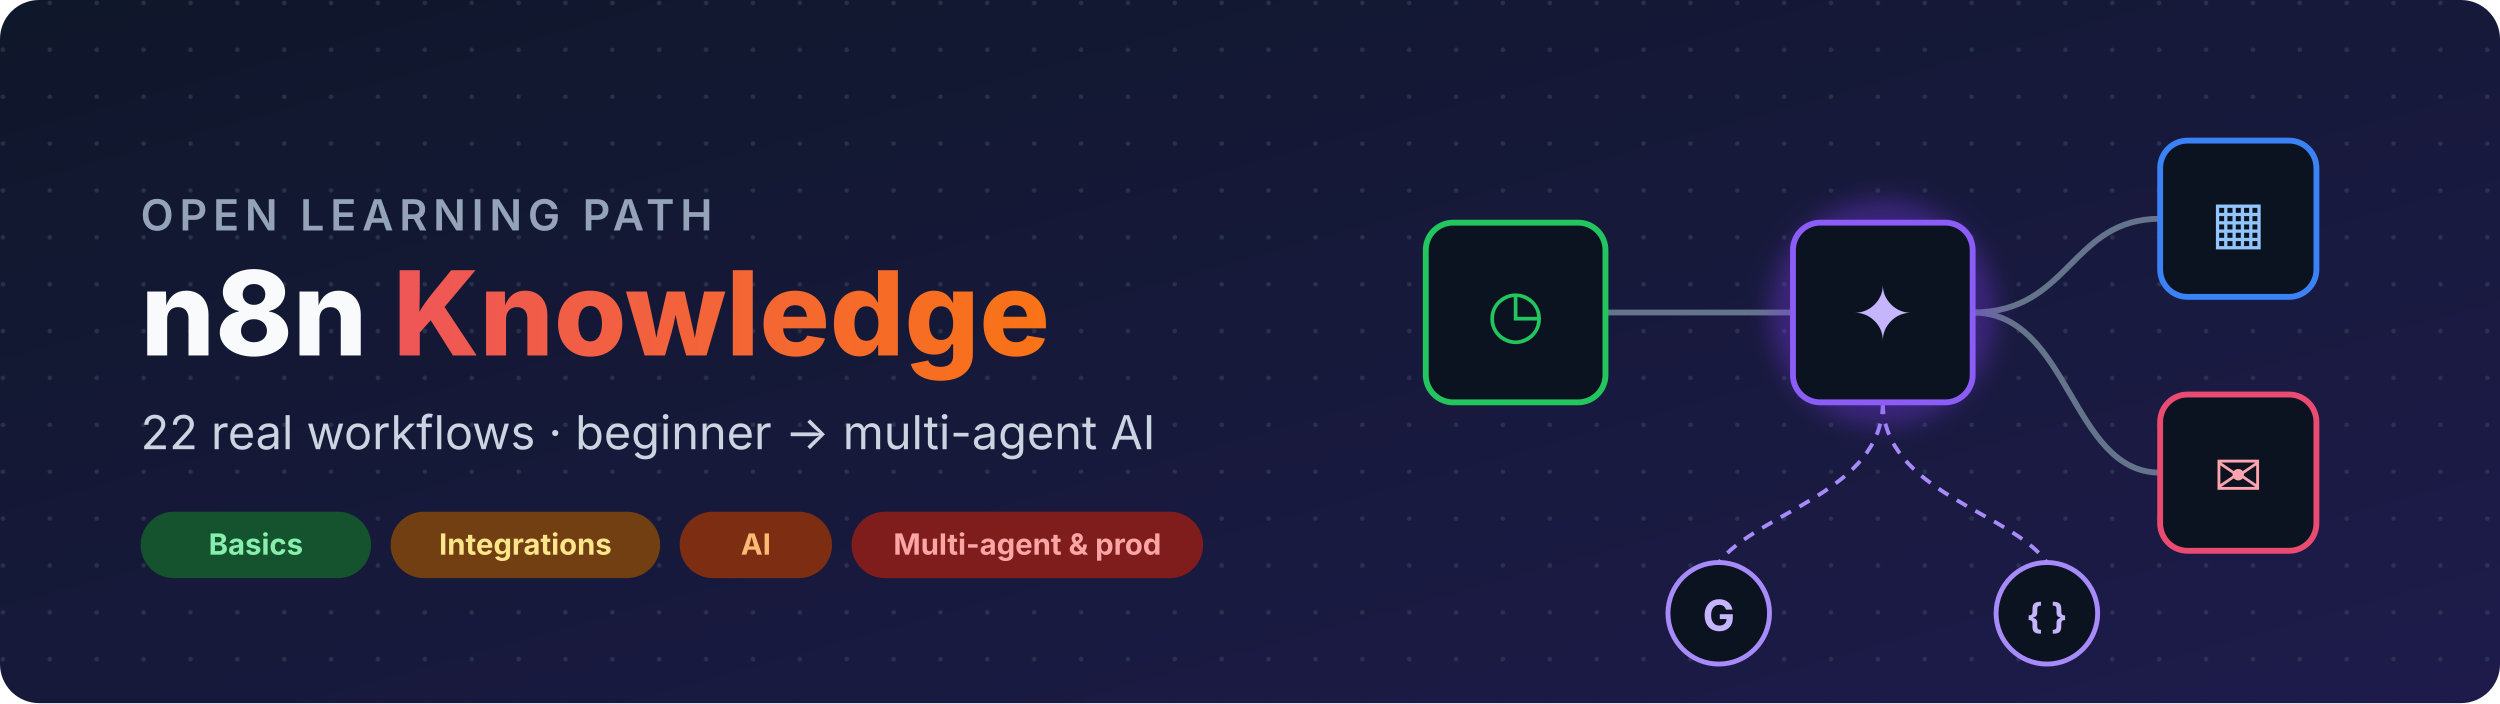
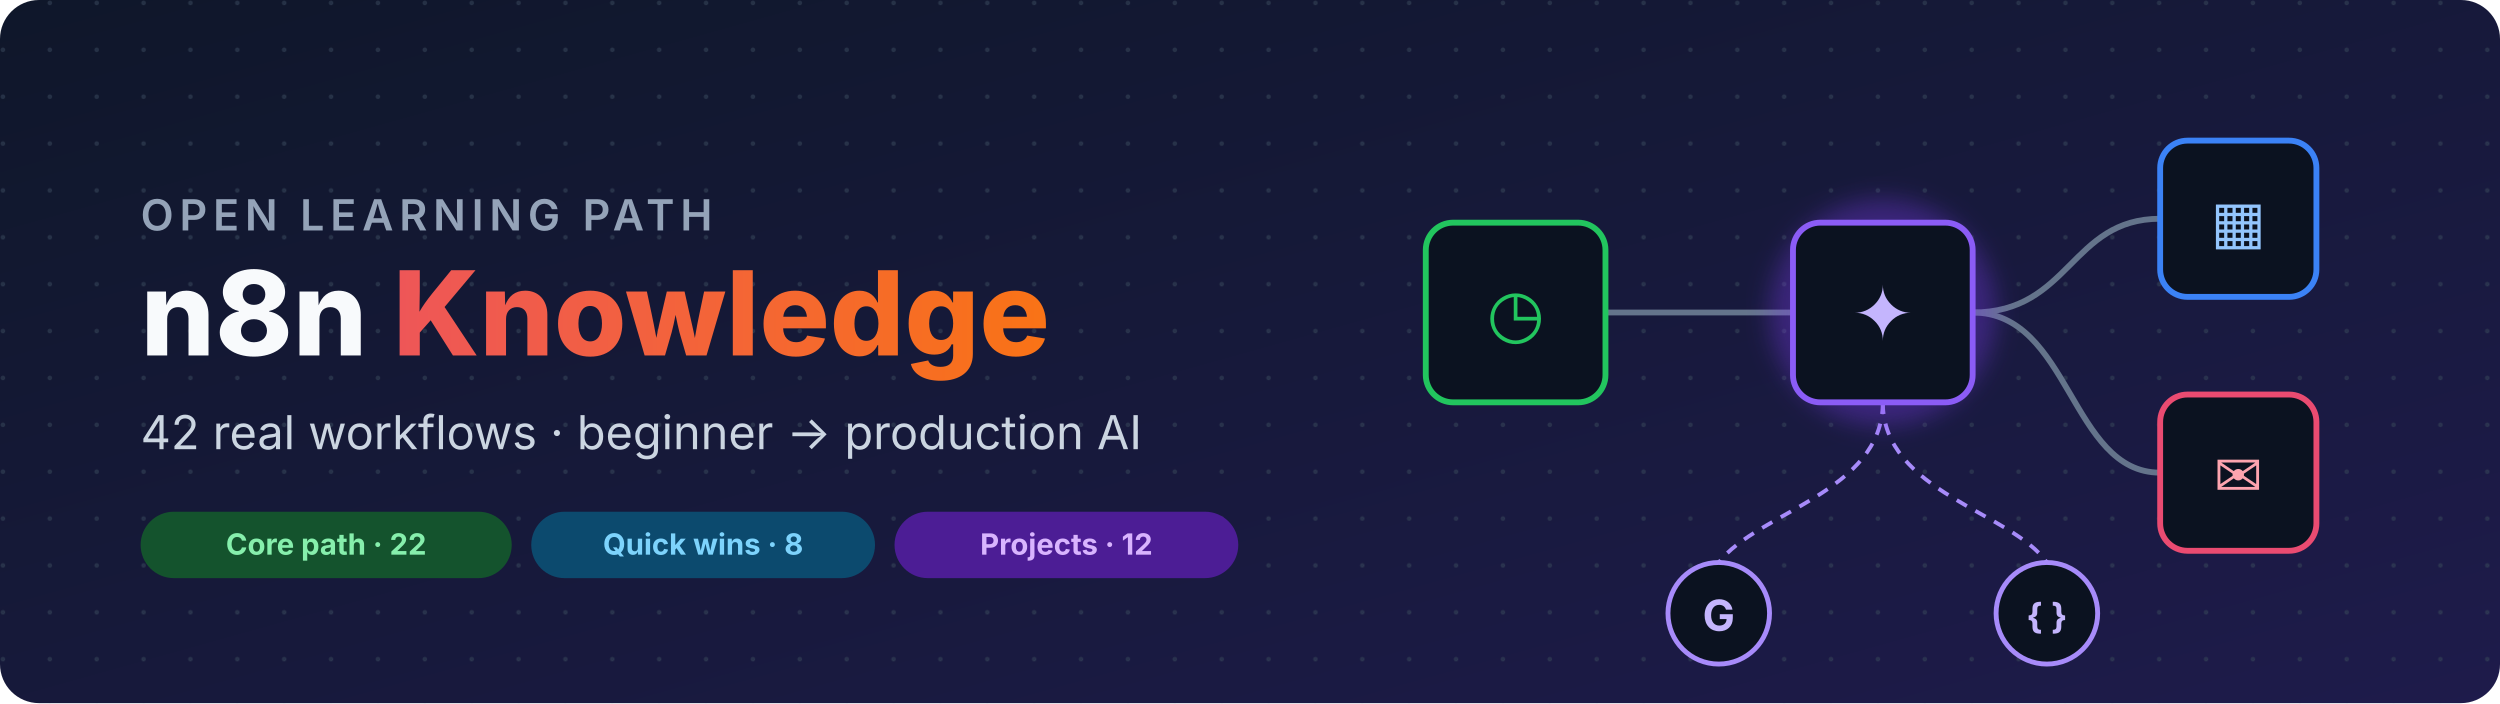
<svg xmlns="http://www.w3.org/2000/svg" viewBox="0 0 1280 360" width="1280" font-family="Inter,Segoe UI,Helvetica,Arial,sans-serif">
  <defs>
    <linearGradient id="bg" x1="0" y1="0" x2="1" y2="1">
      <stop offset="0" stop-color="#0F172A" />
      <stop offset="1" stop-color="#1E1B4B" />
    </linearGradient>
    <linearGradient id="accent" x1="0" y1="0" x2="1" y2="0">
      <stop offset="0" stop-color="#EA4B71" />
      <stop offset="1" stop-color="#F97316" />
    </linearGradient>
    <pattern id="dots" width="24" height="24" patternUnits="userSpaceOnUse">
      <circle cx="1.5" cy="1.5" r="1.2" fill="#334155" />
    </pattern>
    <filter id="glow">
      <feGaussianBlur stdDeviation="6" />
    </filter>
  </defs>
  <rect width="1280" height="360" rx="20" fill="url(#bg)" />
  <rect width="1280" height="360" rx="20" fill="url(#dots)" opacity=".6" />
  <text x="72" y="118" font-size="22" fill="#94A3B8" font-weight="600" letter-spacing="3">OPEN LEARNING PATH</text>
  <text x="72" y="182" font-size="60" fill="#F8FAFC" font-weight="800">n8n <tspan fill="url(#accent)">Knowledge</tspan>
  </text>
-   <text x="72" y="230" font-size="24" fill="#CBD5E1">22 real workflows · beginner → multi-agent AI</text>
+   <text x="72" y="230" font-size="24" fill="#CBD5E1">42 real workflows · beginner → production AI</text>
  <g font-size="15" font-weight="700">
-     <rect x="72" y="262" width="118" height="34" rx="17" fill="#14532D" />
-     <text x="131" y="284" text-anchor="middle" fill="#86EFAC">Basics</text>
-     <rect x="200" y="262" width="138" height="34" rx="17" fill="#713F12" />
-     <text x="269" y="284" text-anchor="middle" fill="#FDE68A">Integrations</text>
-     <rect x="348" y="262" width="78" height="34" rx="17" fill="#7C2D12" />
-     <text x="387" y="284" text-anchor="middle" fill="#FDBA74">AI</text>
-     <rect x="436" y="262" width="180" height="34" rx="17" fill="#7F1D1D" />
-     <text x="526" y="284" text-anchor="middle" fill="#FCA5A5">Multi-agent &amp; prod</text>
+     <rect x="72" y="262" width="190" height="34" rx="17" fill="#14532D" />
+     <text x="167" y="284" text-anchor="middle" fill="#86EFAC">Core path · 22</text>
+     <rect x="272" y="262" width="176" height="34" rx="17" fill="#0C4A6E" />
+     <text x="360" y="284" text-anchor="middle" fill="#7DD3FC">Quick wins · 8</text>
+     <rect x="458" y="262" width="176" height="34" rx="17" fill="#4C1D95" />
+     <text x="546" y="284" text-anchor="middle" fill="#D8B4FE">Projects · 12</text>
  </g>
  <g transform="translate(730,92)">
    <path d="M92,68 C140,68 140,68 188,68" stroke="#64748B" stroke-width="3" fill="none" />
    <path d="M280,68 C330,68 330,20 376,20" stroke="#64748B" stroke-width="3" fill="none" />
    <path d="M280,68 C330,68 330,150 376,150" stroke="#64748B" stroke-width="3" fill="none" />
    <path d="M234,114 C234,160 170,170 150,196" stroke="#A78BFA" stroke-width="2" stroke-dasharray="6 5" fill="none" />
    <path d="M234,114 C234,160 300,170 318,196" stroke="#A78BFA" stroke-width="2" stroke-dasharray="6 5" fill="none" />
    <rect x="0" y="22" width="92" height="92" rx="14" fill="#0B1220" stroke="#22C55E" stroke-width="3" />
    <text x="46" y="80" font-size="34" text-anchor="middle" fill="#22C55E">◷</text>
    <circle cx="234" cy="68" r="58" fill="#7C3AED" opacity=".35" filter="url(#glow)" />
    <rect x="188" y="22" width="92" height="92" rx="14" fill="#0B1220" stroke="#8B5CF6" stroke-width="3" />
    <text x="234" y="82" font-size="38" text-anchor="middle" fill="#C4B5FD">✦</text>
    <rect x="376" y="-20" width="80" height="80" rx="14" fill="#0B1220" stroke="#3B82F6" stroke-width="3" />
    <text x="416" y="32" font-size="30" text-anchor="middle" fill="#93C5FD">▦</text>
    <rect x="376" y="110" width="80" height="80" rx="14" fill="#0B1220" stroke="#EA4B71" stroke-width="3" />
    <text x="416" y="162" font-size="30" text-anchor="middle" fill="#FDA4AF">✉</text>
    <circle cx="150" cy="222" r="26" fill="#0B1220" stroke="#A78BFA" stroke-width="2.5" />
    <text x="150" y="231" font-size="22" text-anchor="middle" fill="#C4B5FD" font-weight="700">G</text>
    <circle cx="318" cy="222" r="26" fill="#0B1220" stroke="#A78BFA" stroke-width="2.5" />
    <text x="318" y="230" font-size="18" text-anchor="middle" fill="#C4B5FD" font-weight="700">{ }</text>
  </g>
</svg>
